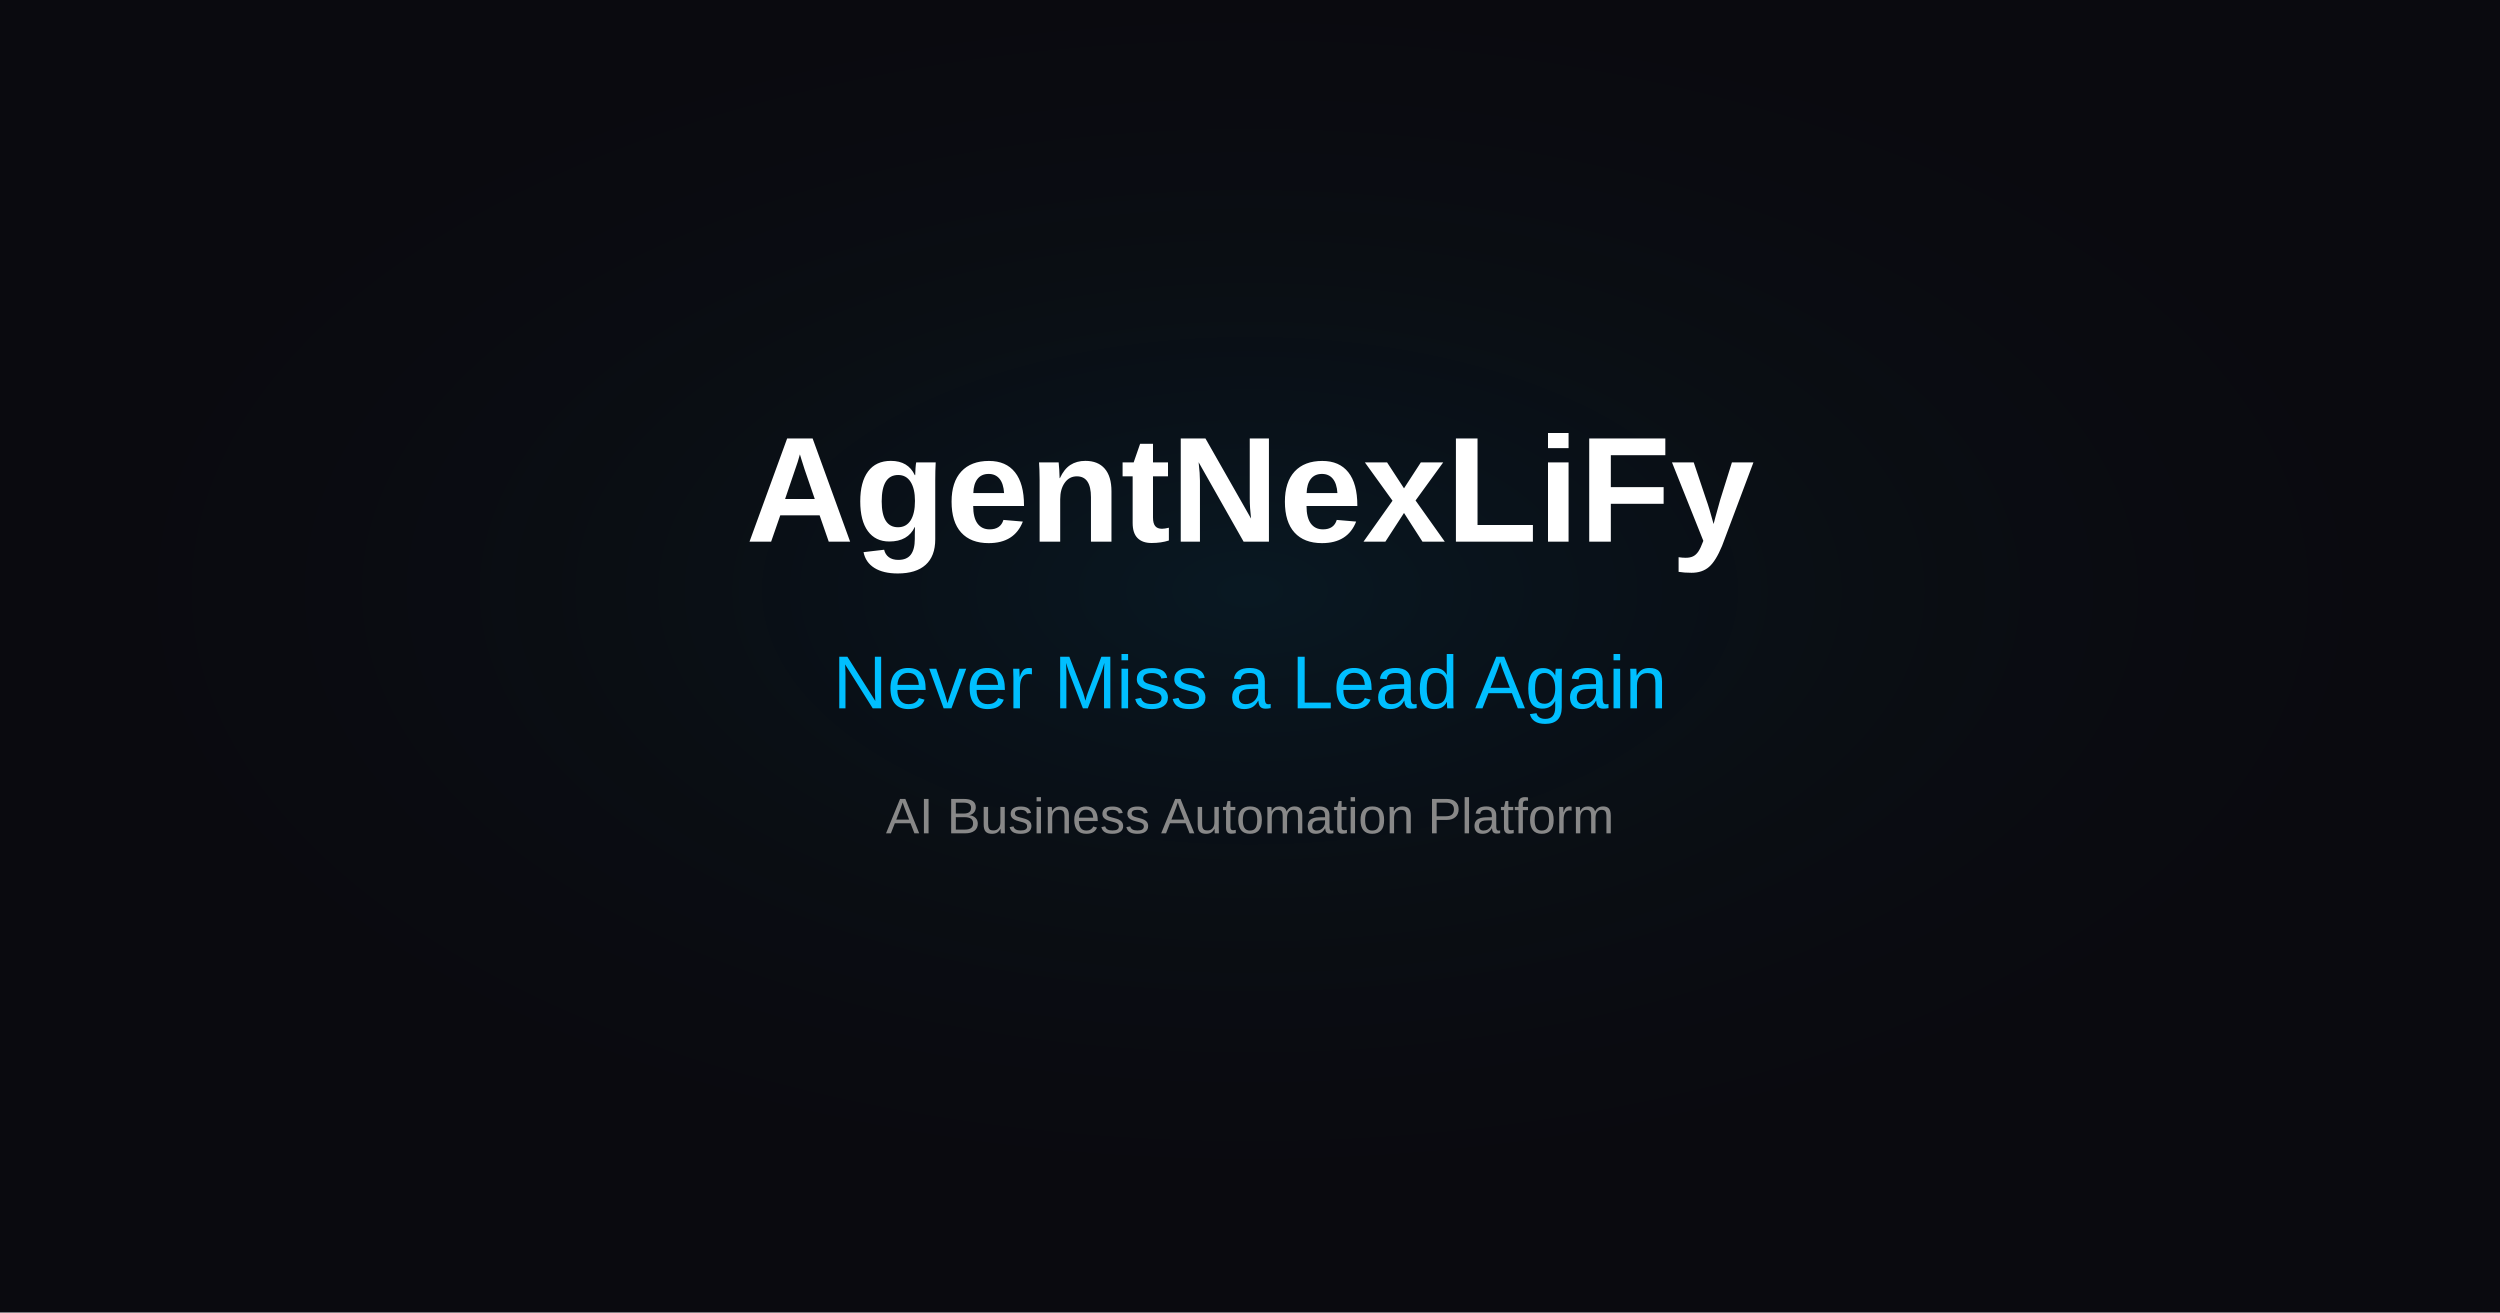
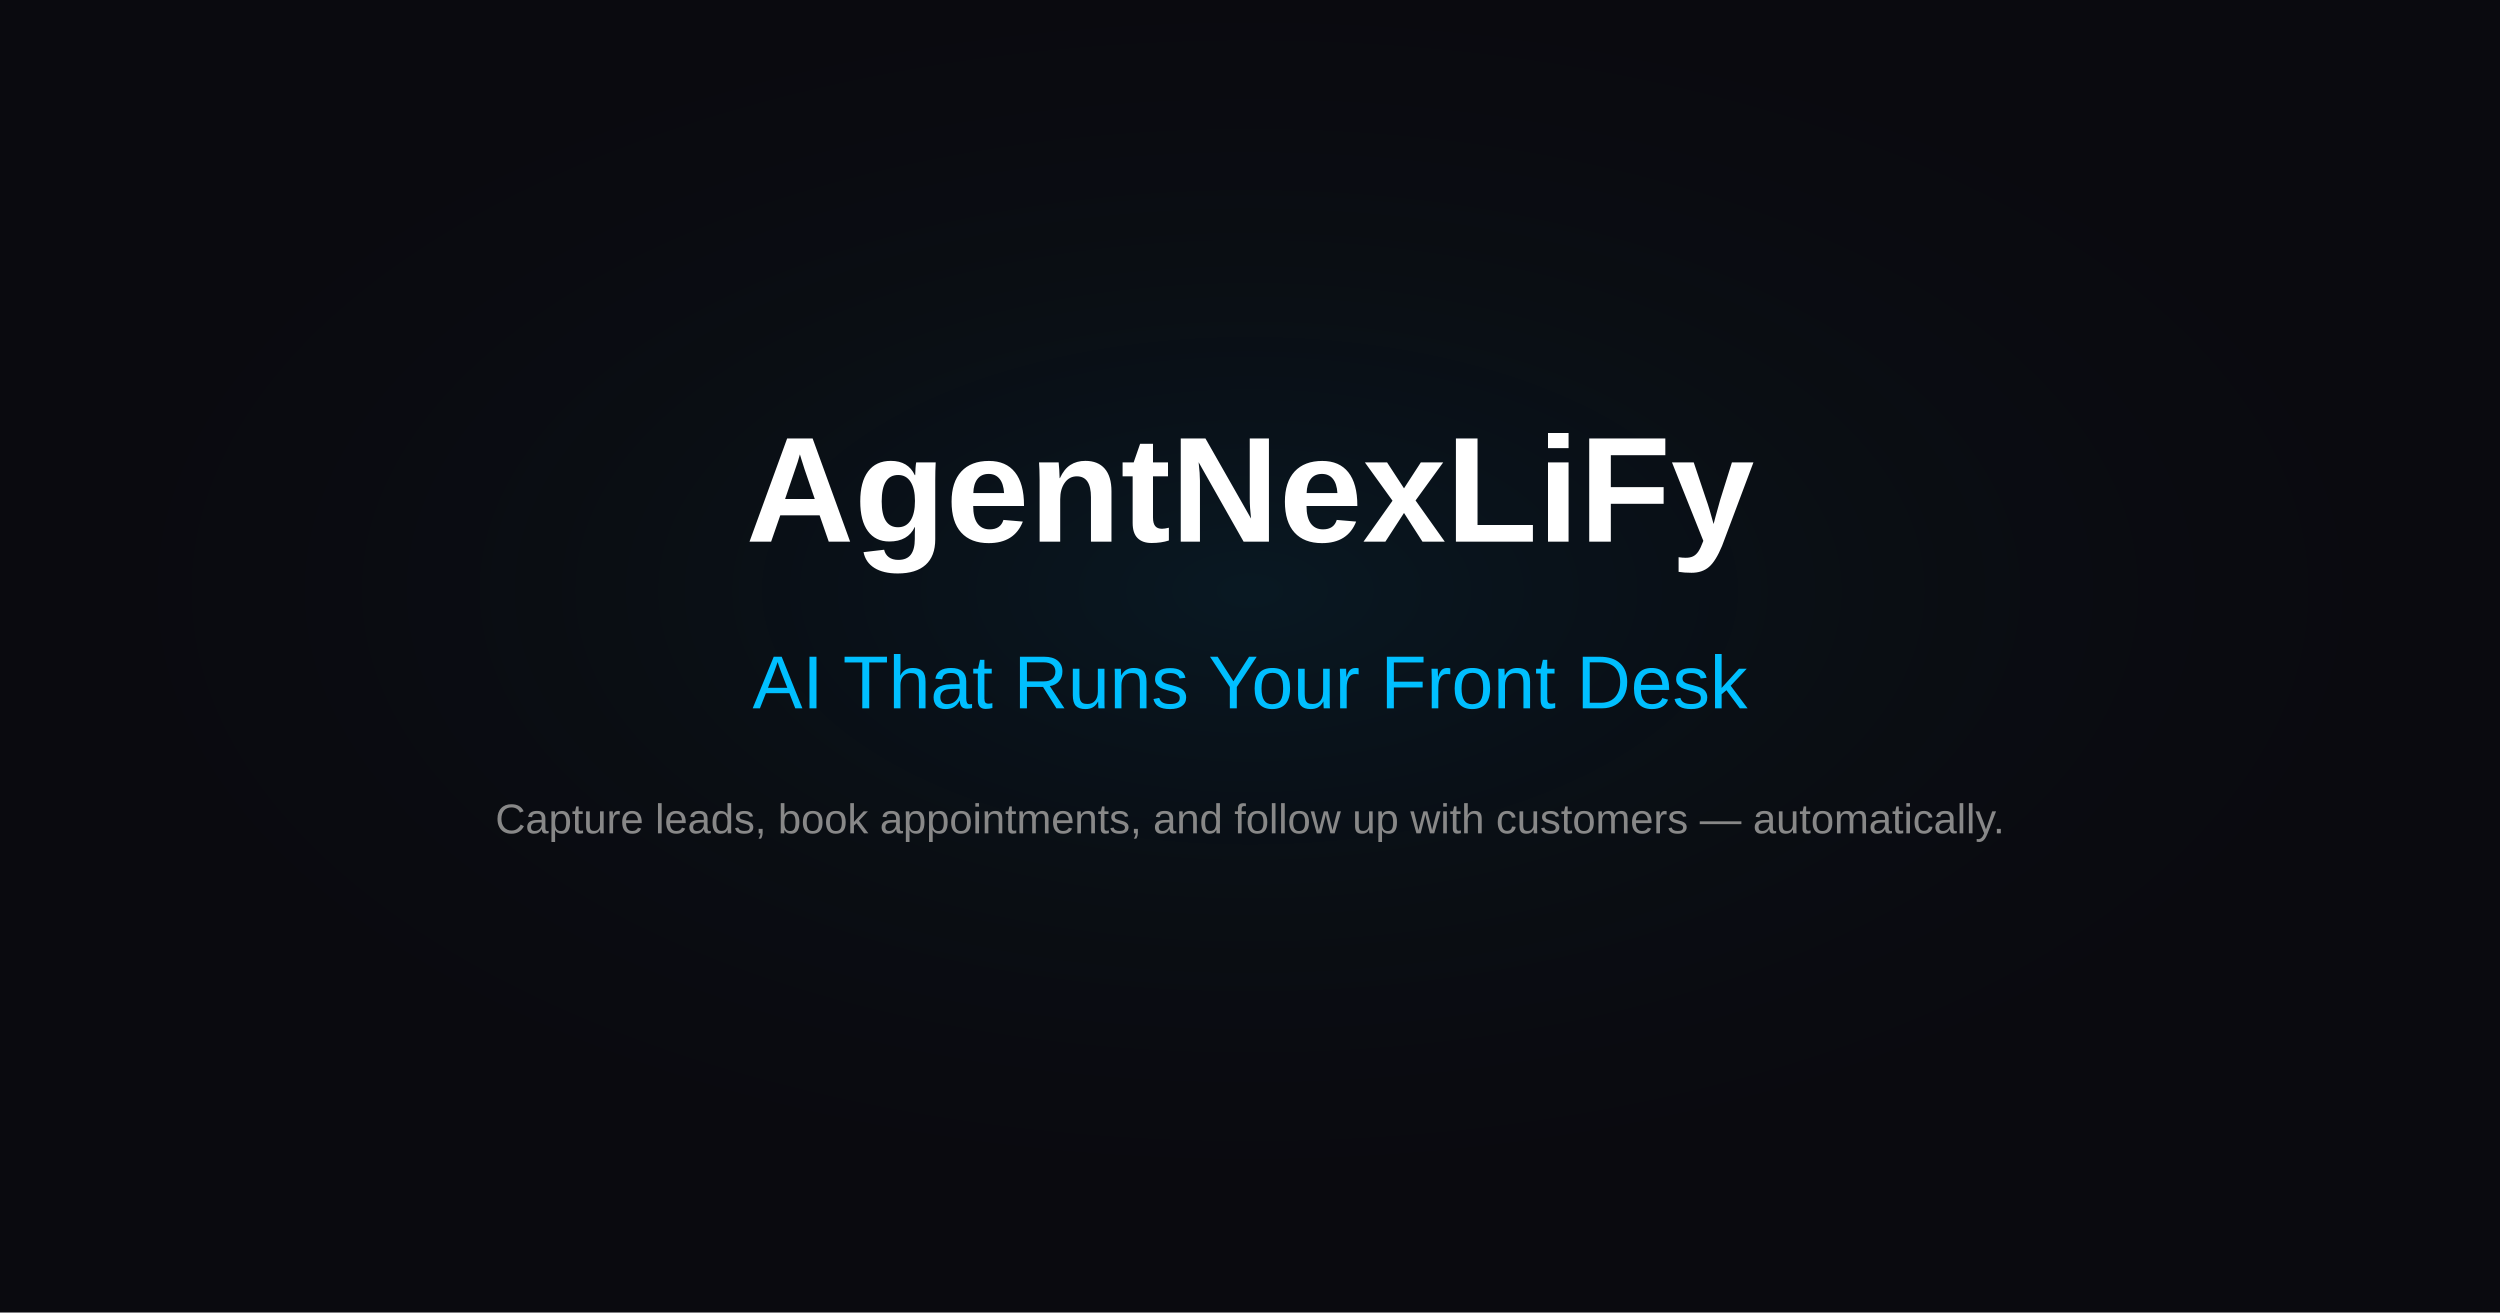
<svg xmlns="http://www.w3.org/2000/svg" width="1200" height="630" viewBox="0 0 1200 630">
  <defs>
    <radialGradient id="glow" cx="50%" cy="45%" r="50%">
      <stop offset="0%" stop-color="#00bfff" stop-opacity="0.08" />
      <stop offset="100%" stop-color="#0a0a0f" stop-opacity="0" />
    </radialGradient>
  </defs>
  <rect width="1200" height="630" fill="#0a0a0f" />
  <rect width="1200" height="630" fill="url(#glow)" />
  <text x="600" y="260" text-anchor="middle" font-family="Arial, Helvetica, sans-serif" font-size="72" font-weight="bold" fill="#ffffff">AgentNexLiFy</text>
-   <text x="600" y="340" text-anchor="middle" font-family="Arial, Helvetica, sans-serif" font-size="36" fill="#00bfff">Never Miss a Lead Again</text>
-   <text x="600" y="400" text-anchor="middle" font-family="Arial, Helvetica, sans-serif" font-size="24" fill="#888888">AI Business Automation Platform</text>
+   <text x="600" y="340" text-anchor="middle" font-family="Arial, Helvetica, sans-serif" font-size="36" fill="#00bfff">AI That Runs Your Front Desk</text>
+   <text x="600" y="400" text-anchor="middle" font-family="Arial, Helvetica, sans-serif" font-size="20" fill="#888888">Capture leads, book appointments, and follow up with customers — automatically.</text>
</svg>
